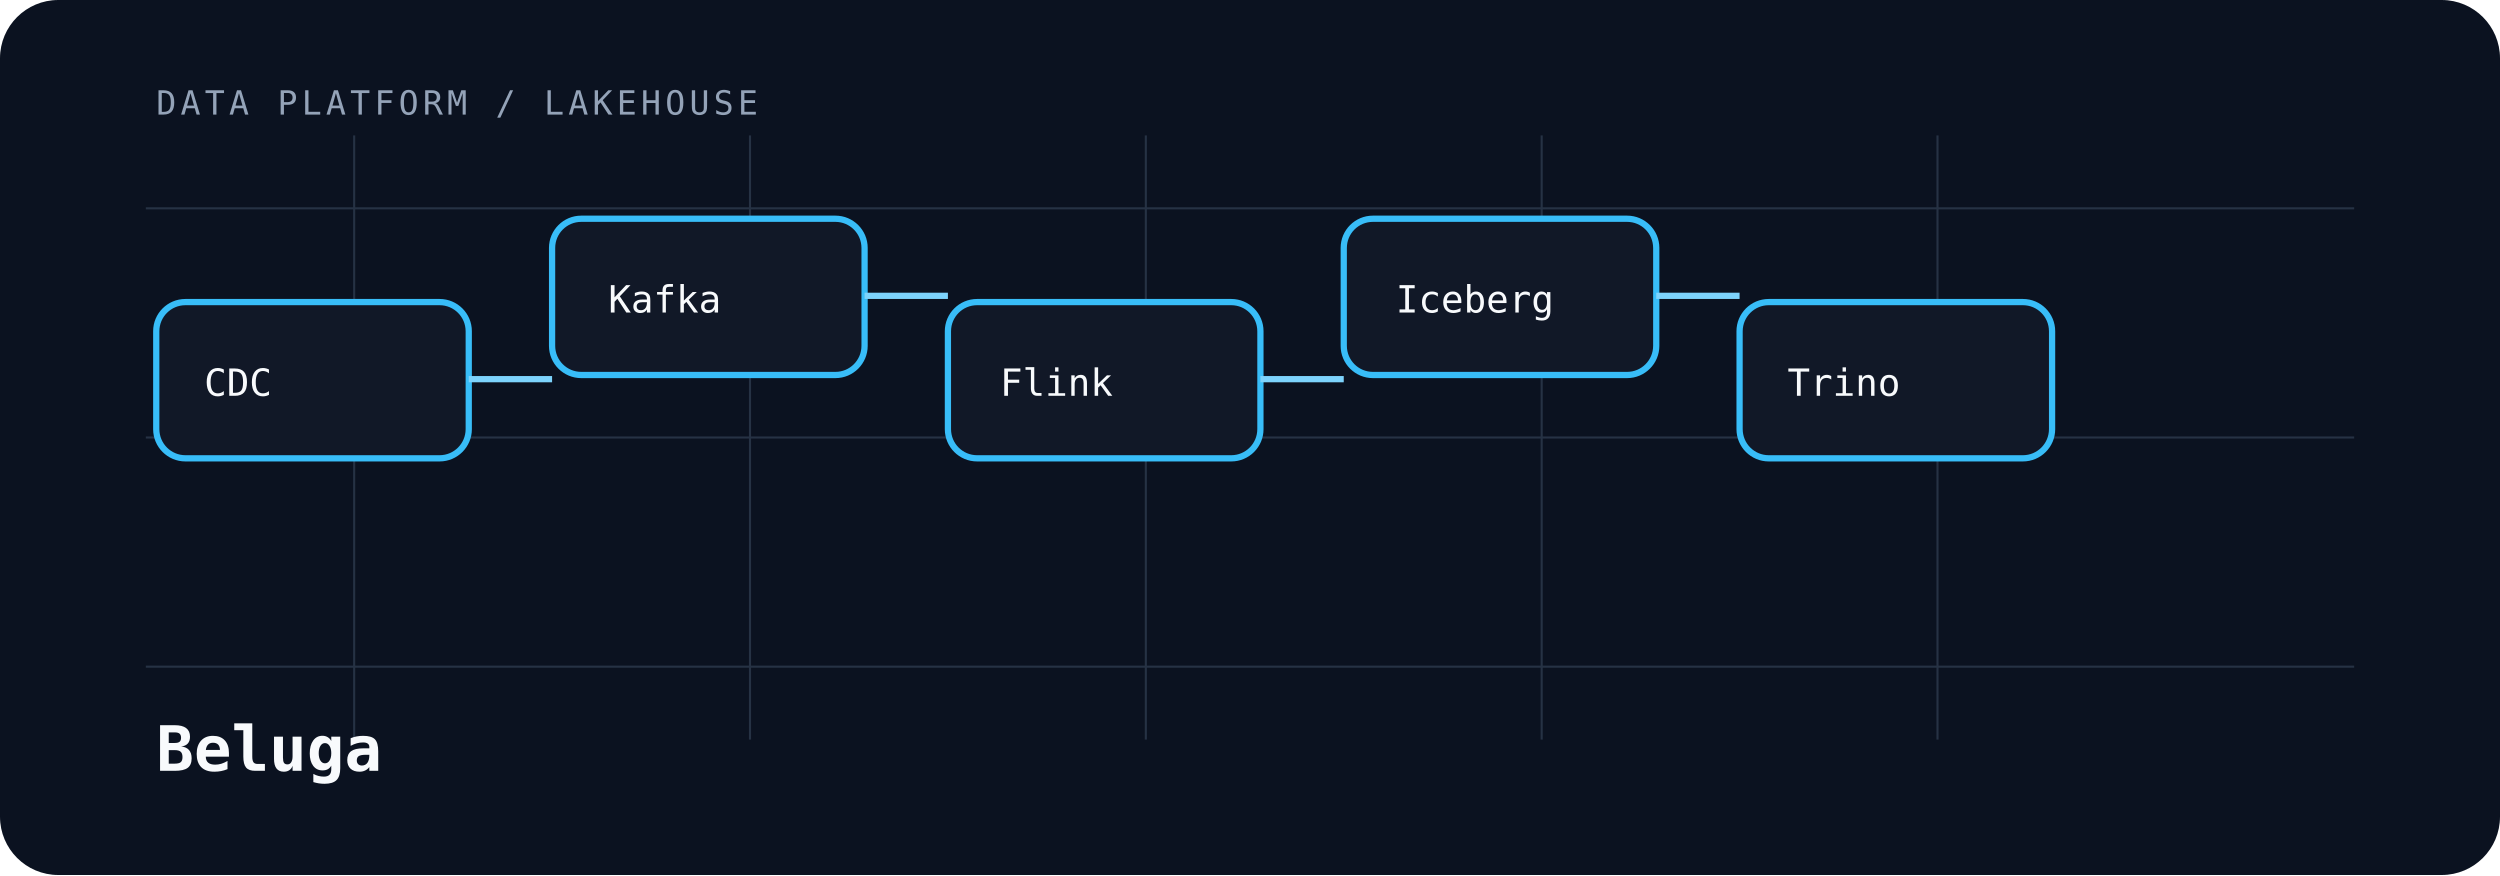
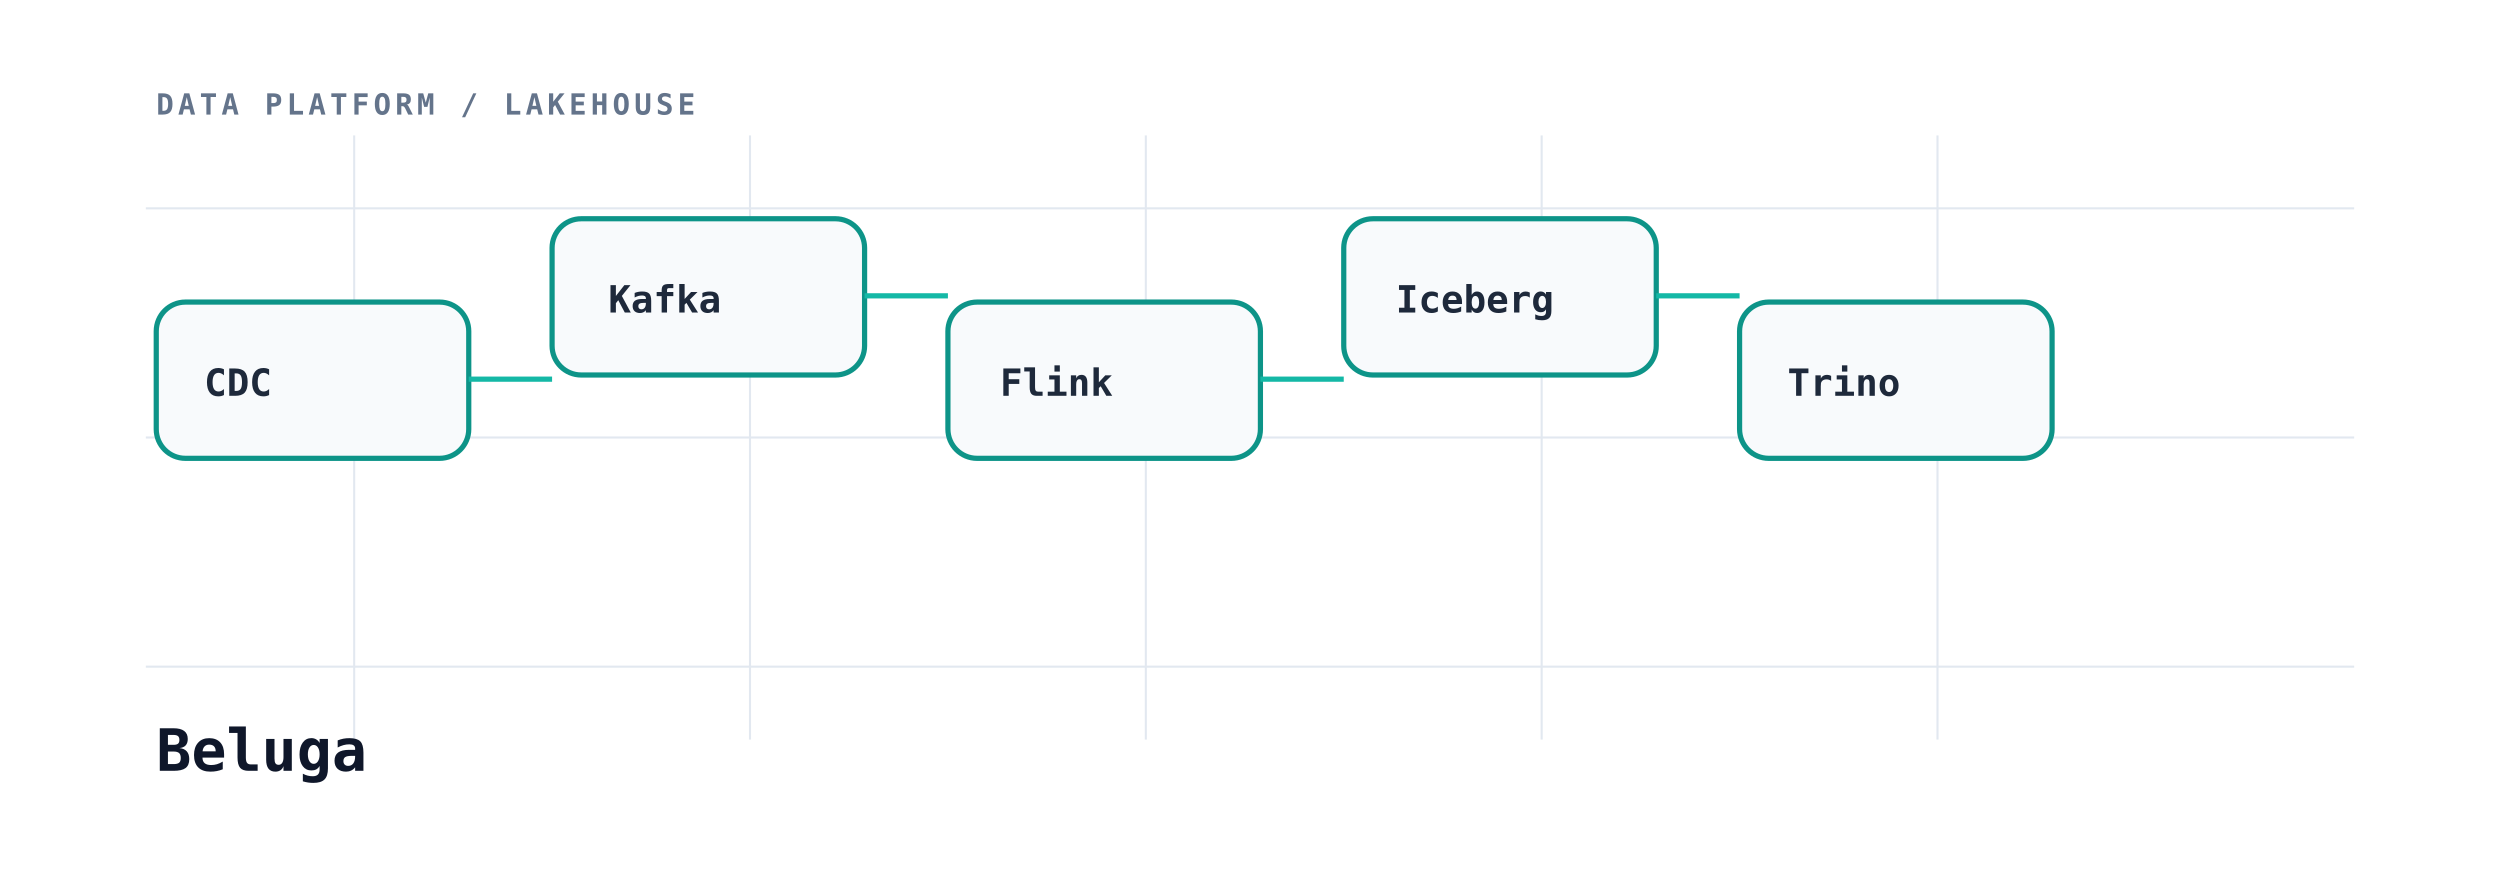
<svg xmlns="http://www.w3.org/2000/svg" viewBox="0 0 1200 420" role="img" aria-labelledby="t d">
-   <rect width="1200" height="420" rx="28" fill="#0b1220" />
-   <g stroke="#263244" stroke-width="1">
+   <style>
+     .svg-bg { fill: var(--surface, #ffffff); }
+     .svg-grid { stroke: var(--border-soft, #e2e8f0); }
+     .svg-card { fill: var(--surface-hi, #f8fafc); stroke: var(--accent, #0d9488); }
+     .svg-link { stroke: var(--accent, #14b8a6); }
+     .svg-text-title { fill: var(--text, #1e293b); }
+     .svg-text-sub { fill: var(--text-faint, #64748b); }
+     .svg-brand { fill: var(--text, #0f172a); }
+     @media (prefers-color-scheme: dark) {
+       .svg-bg { fill: var(--surface, #212a36); }
+       .svg-grid { stroke: var(--border-soft, #253242); }
+       .svg-card { fill: var(--surface-hi, #1a222c); stroke: var(--accent, #2dd4bf); }
+       .svg-link { stroke: var(--accent, #5eead4); }
+       .svg-text-title { fill: var(--text, #f0f6fc); }
+       .svg-text-sub { fill: var(--text-faint, #94a3b8); }
+       .svg-brand { fill: var(--text, #f0f6fc); }
+     }
+   </style>
+   <rect width="1200" height="420" rx="24" class="svg-bg" />
+   <g class="svg-grid" stroke-width="1">
    <path d="M70 100h1060M70 210h1060M70 320h1060" />
    <path d="M170 65v290M360 65v290M550 65v290M740 65v290M930 65v290" />
  </g>
-   <g fill="#111827" stroke="#38bdf8" stroke-width="3">
+   <g class="svg-card" stroke-width="2.5">
    <rect x="75" y="145" width="150" height="75" rx="14" />
    <rect x="265" y="105" width="150" height="75" rx="14" />
    <rect x="455" y="145" width="150" height="75" rx="14" />
    <rect x="645" y="105" width="150" height="75" rx="14" />
    <rect x="835" y="145" width="150" height="75" rx="14" />
  </g>
-   <g fill="none" stroke="#7dd3fc" stroke-width="3">
+   <g class="svg-link" fill="none" stroke-width="2.5">
    <path d="M225 182h40M415 142h40M605 182h40M795 142h40" />
  </g>
-   <g fill="#f8fafc" font-family="ui-monospace,SFMono-Regular,Menlo,monospace">
-     <text x="75" y="55" font-size="16" fill="#94a3b8" letter-spacing="2">DATA PLATFORM / LAKEHOUSE</text>
-     <text x="98" y="190" font-size="18">CDC</text>
-     <text x="292" y="150" font-size="18">Kafka</text>
-     <text x="480" y="190" font-size="18">Flink</text>
-     <text x="670" y="150" font-size="18">Iceberg</text>
-     <text x="858" y="190" font-size="18">Trino</text>
-     <text x="75" y="370" font-size="30" font-weight="700">Beluga</text>
+   <g font-family="ui-monospace,SFMono-Regular,Menlo,monospace">
+     <text x="75" y="55" font-size="14" font-weight="600" class="svg-text-sub" letter-spacing="2">DATA PLATFORM / LAKEHOUSE</text>
+     <text x="98" y="190" font-size="18" font-weight="700" class="svg-text-title">CDC</text>
+     <text x="292" y="150" font-size="18" font-weight="700" class="svg-text-title">Kafka</text>
+     <text x="480" y="190" font-size="18" font-weight="700" class="svg-text-title">Flink</text>
+     <text x="670" y="150" font-size="18" font-weight="700" class="svg-text-title">Iceberg</text>
+     <text x="858" y="190" font-size="18" font-weight="700" class="svg-text-title">Trino</text>
+     <text x="75" y="370" font-size="28" font-weight="700" class="svg-brand">Beluga</text>
  </g>
</svg>
